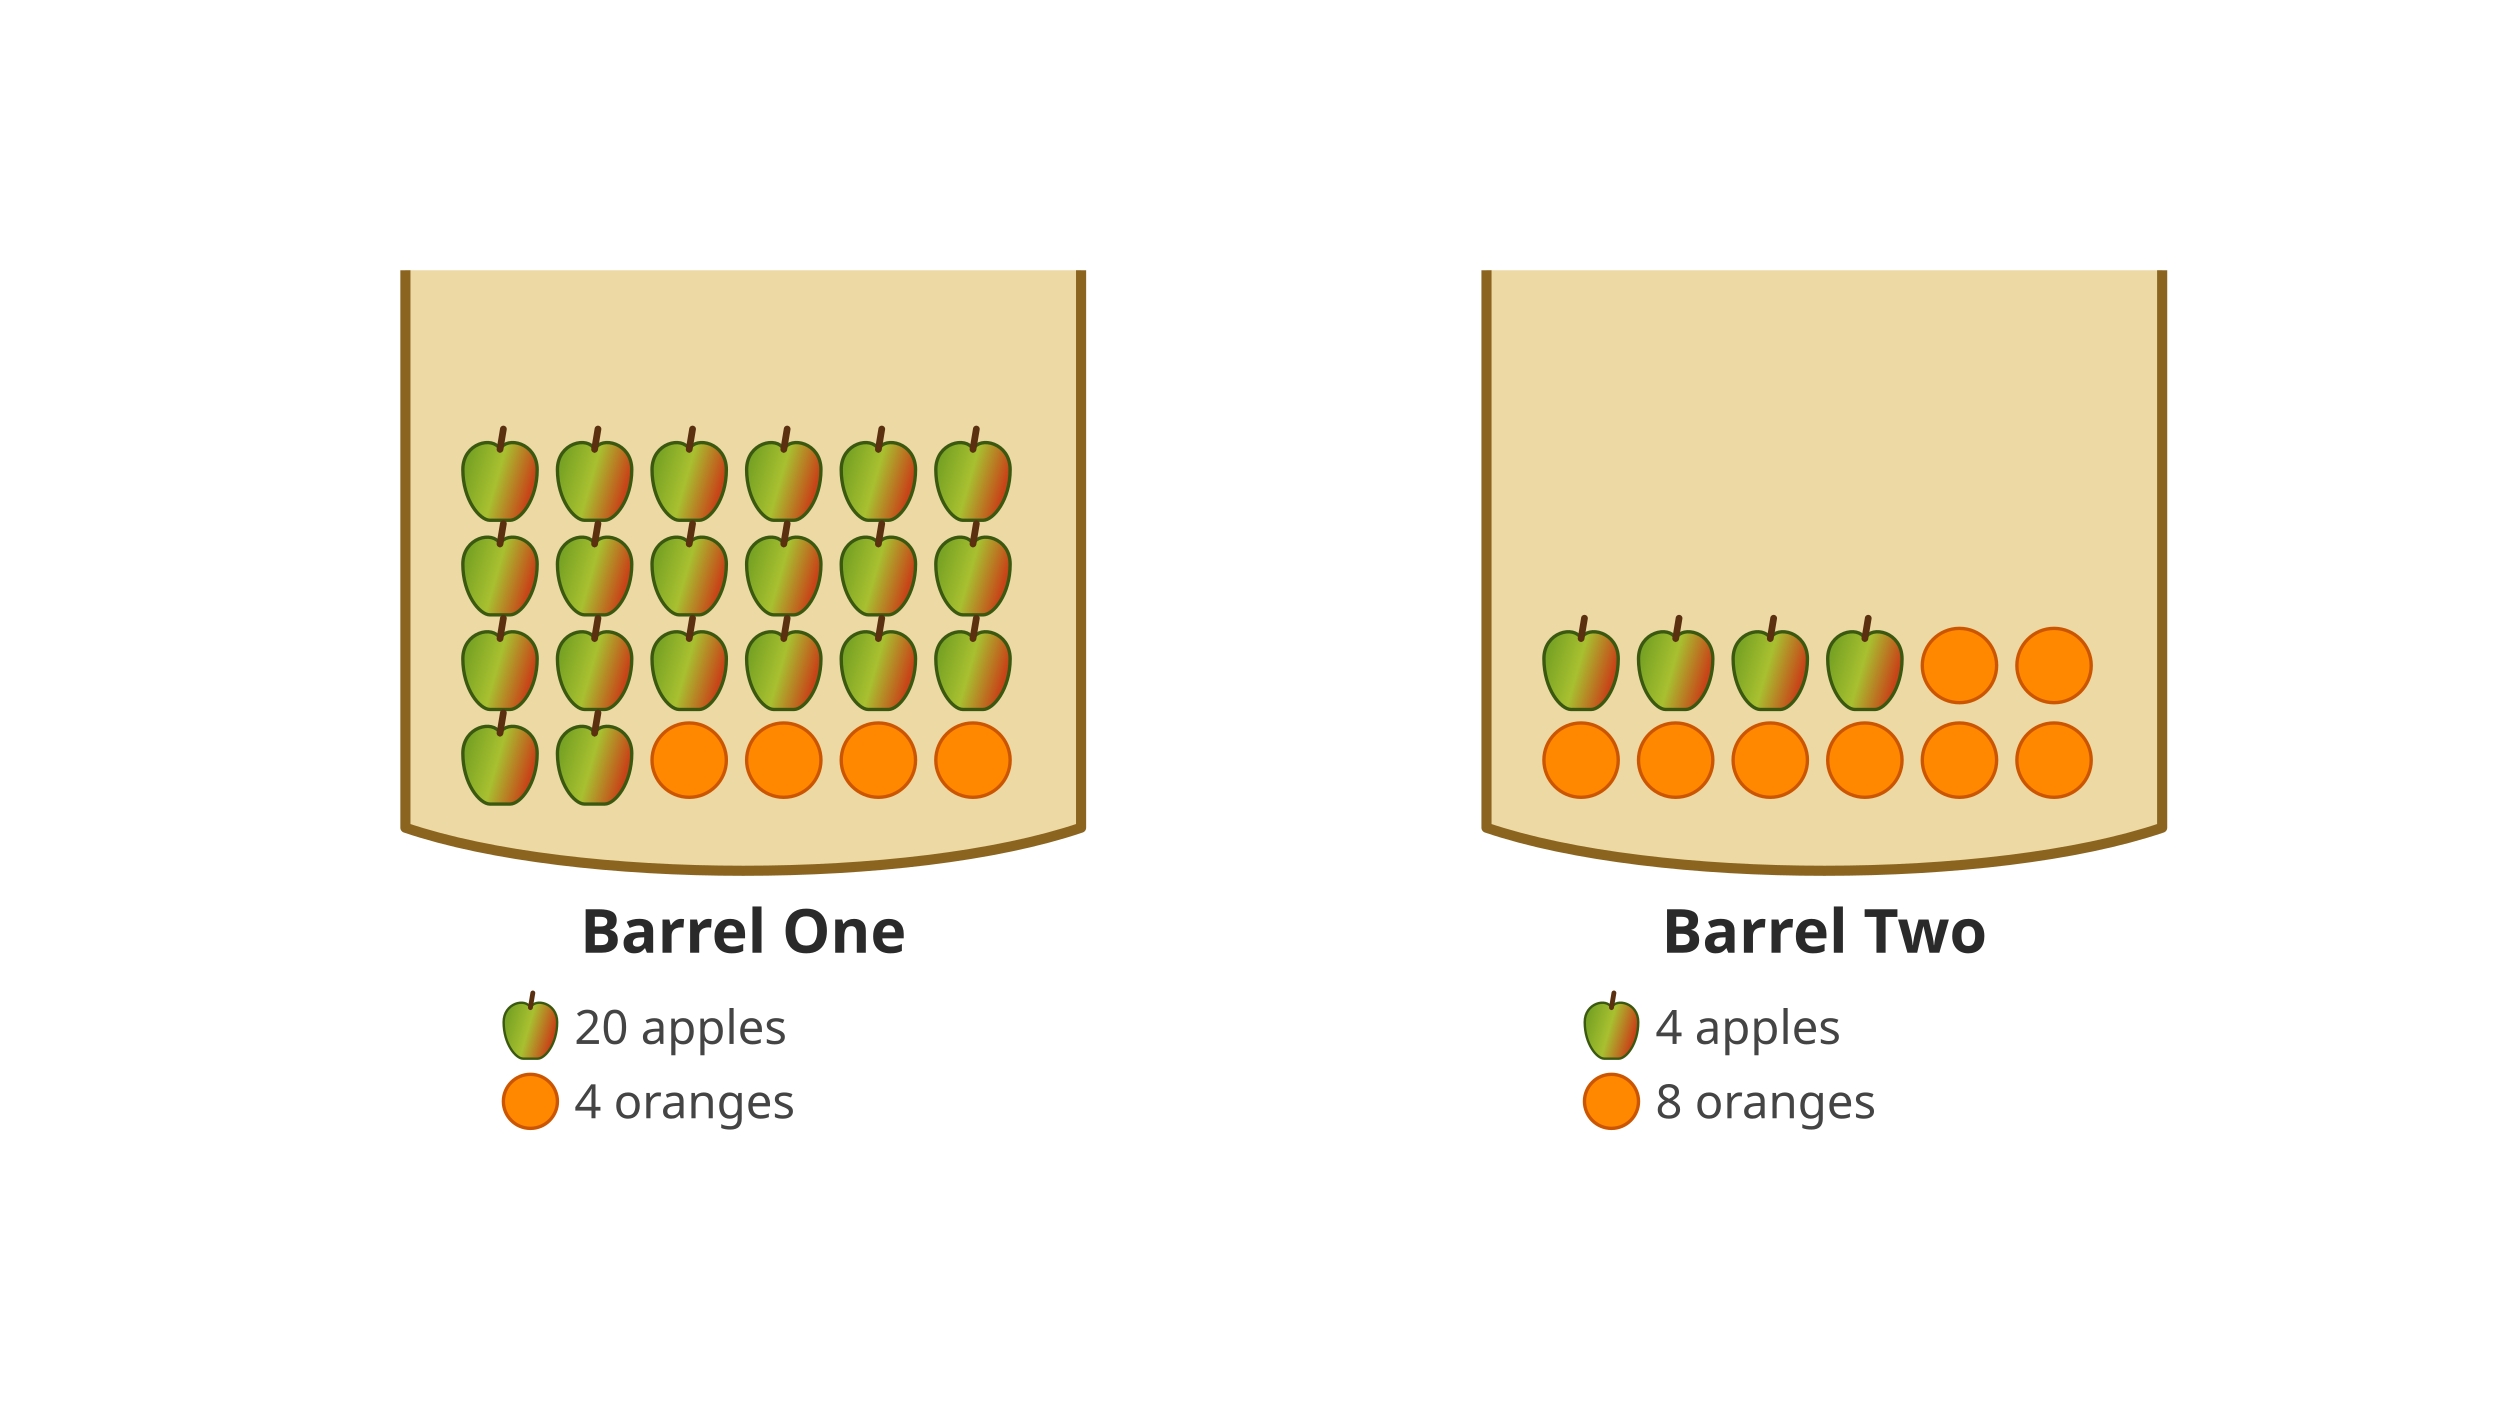
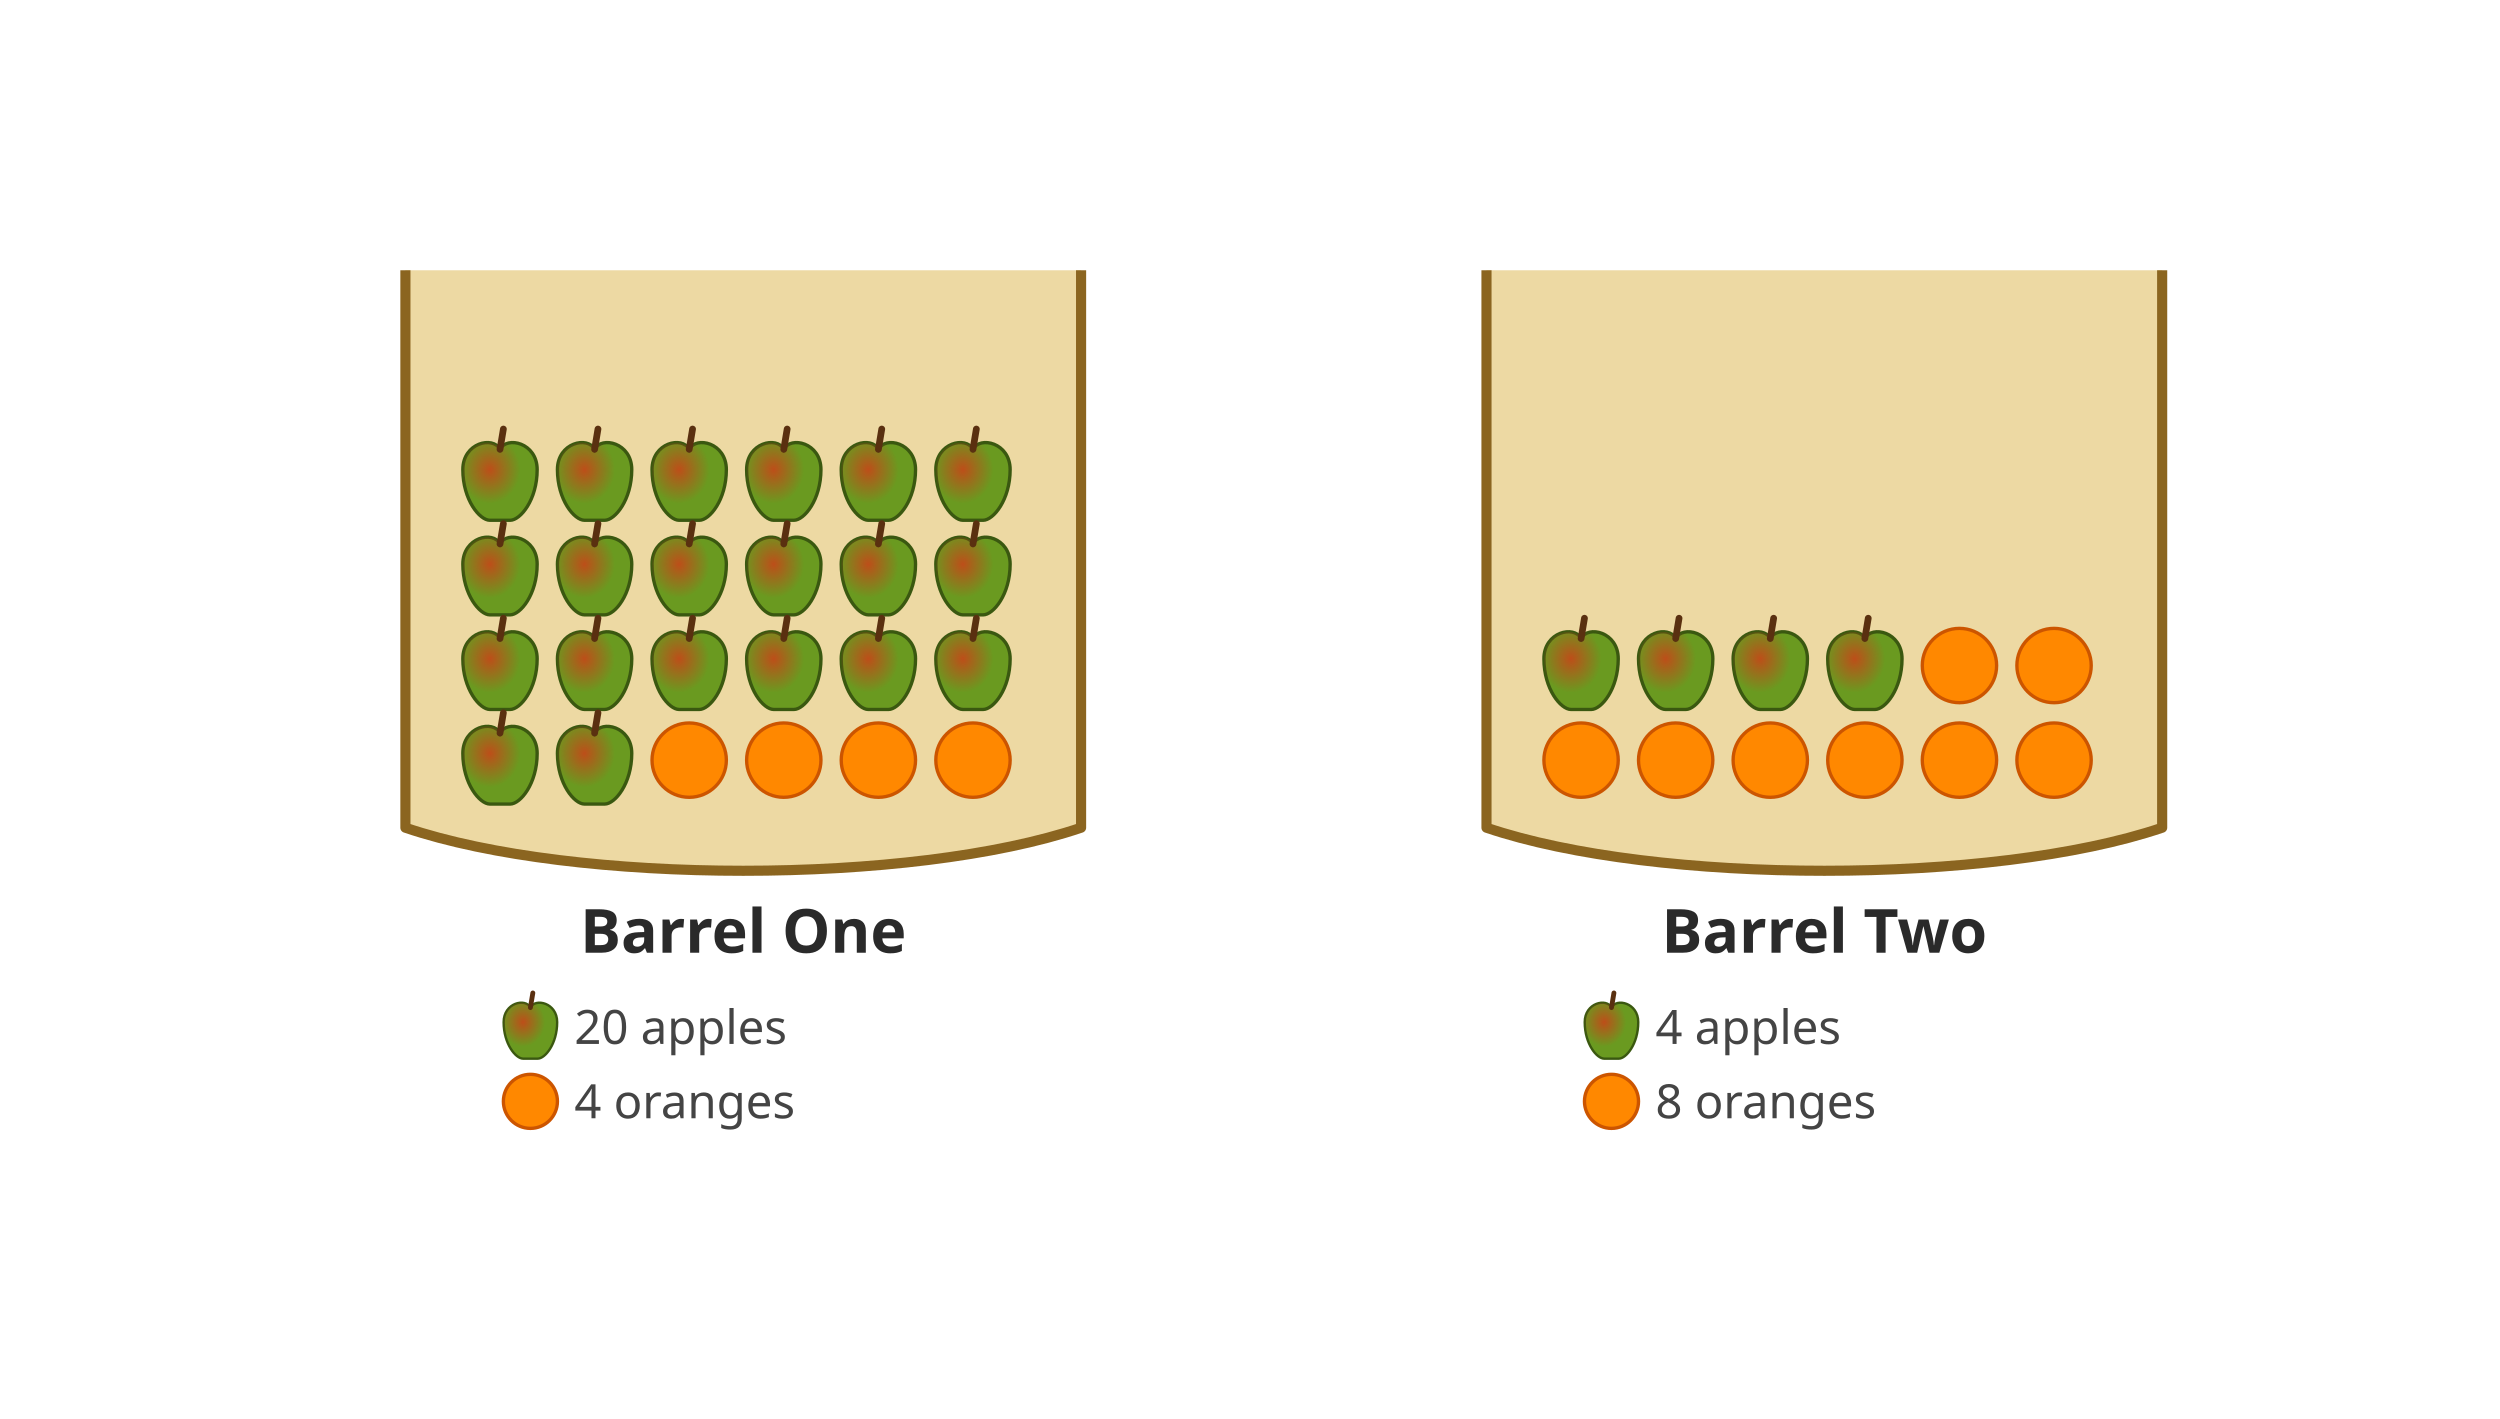
<svg xmlns="http://www.w3.org/2000/svg" xmlns:xlink="http://www.w3.org/1999/xlink" viewBox="0 0 740 420" width="740" height="420">
  <defs>
    <clipPath id="b1clip">
      <rect x="120" y="75" width="200" height="175" />
    </clipPath>
    <clipPath id="b2clip">
      <rect x="440" y="75" width="200" height="175" />
    </clipPath>
-     <linearGradient id="braeburn" gradientUnits="objectBoundingBox" x1="0" y1="0" x2="1" y2="0.3">
-       <stop offset="0%" stop-color="#6A9A20" />
-       <stop offset="55%" stop-color="#A8C030" />
-       <stop offset="100%" stop-color="#C84418" />
-     </linearGradient>
+     <clipPath id="appleclip">
+       <path d="M 0,-8                C -2,-12 -11,-10 -11,-2                C -11,7 -6,13 -3,13                L 3,13                C 6,13 11,7 11,-2                C 11,-10 2,-12 0,-8 Z" />
+     </clipPath>
+     <radialGradient id="blush" gradientUnits="objectBoundingBox" cx="0.5" cy="0.5" r="0.5">
+       <stop offset="0%" stop-color="#C84418" stop-opacity="0.88" />
+       <stop offset="100%" stop-color="#C84418" stop-opacity="0" />
+     </radialGradient>
    <g id="apple">
-       <path d="M 0,-8                C -2,-12 -11,-10 -11,-2                C -11,7 -6,13 -3,13                L 3,13                C 6,13 11,7 11,-2                C 11,-10 2,-12 0,-8 Z" fill="url(#braeburn)" stroke="#3A5810" stroke-width="1" />
+       <path d="M 0,-8                C -2,-12 -11,-10 -11,-2                C -11,7 -6,13 -3,13                L 3,13                C 6,13 11,7 11,-2                C 11,-10 2,-12 0,-8 Z" fill="#6A9A20" stroke="#3A5810" stroke-width="1" />
+       <ellipse cx="-3" cy="-2" rx="9" ry="10" fill="url(#blush)" clip-path="url(#appleclip)" />
      <line x1="0" y1="-8" x2="1" y2="-14" stroke="#5A3010" stroke-width="2" stroke-linecap="round" />
    </g>
  </defs>
  <path d="M 120,80 L 120,245 C 170,262 270,262 320,245 L 320,80 Z" fill="#EDD9A3" stroke="none" />
  <g clip-path="url(#b1clip)">
    <use xlink:href="#apple" transform="translate(148,141)" />
    <use xlink:href="#apple" transform="translate(176,141)" />
    <use xlink:href="#apple" transform="translate(204,141)" />
    <use xlink:href="#apple" transform="translate(232,141)" />
    <use xlink:href="#apple" transform="translate(260,141)" />
    <use xlink:href="#apple" transform="translate(288,141)" />
    <use xlink:href="#apple" transform="translate(148,169)" />
    <use xlink:href="#apple" transform="translate(176,169)" />
    <use xlink:href="#apple" transform="translate(204,169)" />
    <use xlink:href="#apple" transform="translate(232,169)" />
    <use xlink:href="#apple" transform="translate(260,169)" />
    <use xlink:href="#apple" transform="translate(288,169)" />
    <use xlink:href="#apple" transform="translate(148,197)" />
    <use xlink:href="#apple" transform="translate(176,197)" />
    <use xlink:href="#apple" transform="translate(204,197)" />
    <use xlink:href="#apple" transform="translate(232,197)" />
    <use xlink:href="#apple" transform="translate(260,197)" />
    <use xlink:href="#apple" transform="translate(288,197)" />
    <use xlink:href="#apple" transform="translate(148,225)" />
    <use xlink:href="#apple" transform="translate(176,225)" />
    <circle cx="204" cy="225" r="11" fill="#FF8800" stroke="#CC5500" stroke-width="1" />
    <circle cx="232" cy="225" r="11" fill="#FF8800" stroke="#CC5500" stroke-width="1" />
    <circle cx="260" cy="225" r="11" fill="#FF8800" stroke="#CC5500" stroke-width="1" />
    <circle cx="288" cy="225" r="11" fill="#FF8800" stroke="#CC5500" stroke-width="1" />
  </g>
  <path d="M 120,80 L 120,245 C 170,262 270,262 320,245 L 320,80" fill="none" stroke="#8B6520" stroke-width="3" stroke-linejoin="round" />
  <text x="220" y="282" font-family="sans-serif" font-size="18" font-weight="bold" text-anchor="middle" fill="#2A2A2A">Barrel One</text>
  <use xlink:href="#apple" transform="translate(157,304) scale(0.72)" />
  <text x="170" y="309" font-family="sans-serif" font-size="14" fill="#444">20 apples</text>
  <circle cx="157" cy="326" r="8" fill="#FF8800" stroke="#CC5500" stroke-width="1" />
  <text x="170" y="331" font-family="sans-serif" font-size="14" fill="#444">4 oranges</text>
  <path d="M 440,80 L 440,245 C 490,262 590,262 640,245 L 640,80 Z" fill="#EDD9A3" stroke="none" />
  <g clip-path="url(#b2clip)">
    <use xlink:href="#apple" transform="translate(468,197)" />
    <use xlink:href="#apple" transform="translate(496,197)" />
    <use xlink:href="#apple" transform="translate(524,197)" />
    <use xlink:href="#apple" transform="translate(552,197)" />
    <circle cx="580" cy="197" r="11" fill="#FF8800" stroke="#CC5500" stroke-width="1" />
    <circle cx="608" cy="197" r="11" fill="#FF8800" stroke="#CC5500" stroke-width="1" />
    <circle cx="468" cy="225" r="11" fill="#FF8800" stroke="#CC5500" stroke-width="1" />
    <circle cx="496" cy="225" r="11" fill="#FF8800" stroke="#CC5500" stroke-width="1" />
    <circle cx="524" cy="225" r="11" fill="#FF8800" stroke="#CC5500" stroke-width="1" />
    <circle cx="552" cy="225" r="11" fill="#FF8800" stroke="#CC5500" stroke-width="1" />
    <circle cx="580" cy="225" r="11" fill="#FF8800" stroke="#CC5500" stroke-width="1" />
    <circle cx="608" cy="225" r="11" fill="#FF8800" stroke="#CC5500" stroke-width="1" />
  </g>
  <path d="M 440,80 L 440,245 C 490,262 590,262 640,245 L 640,80" fill="none" stroke="#8B6520" stroke-width="3" stroke-linejoin="round" />
  <text x="540" y="282" font-family="sans-serif" font-size="18" font-weight="bold" text-anchor="middle" fill="#2A2A2A">Barrel Two</text>
  <use xlink:href="#apple" transform="translate(477,304) scale(0.72)" />
  <text x="490" y="309" font-family="sans-serif" font-size="14" fill="#444">4 apples</text>
  <circle cx="477" cy="326" r="8" fill="#FF8800" stroke="#CC5500" stroke-width="1" />
  <text x="490" y="331" font-family="sans-serif" font-size="14" fill="#444">8 oranges</text>
</svg>
